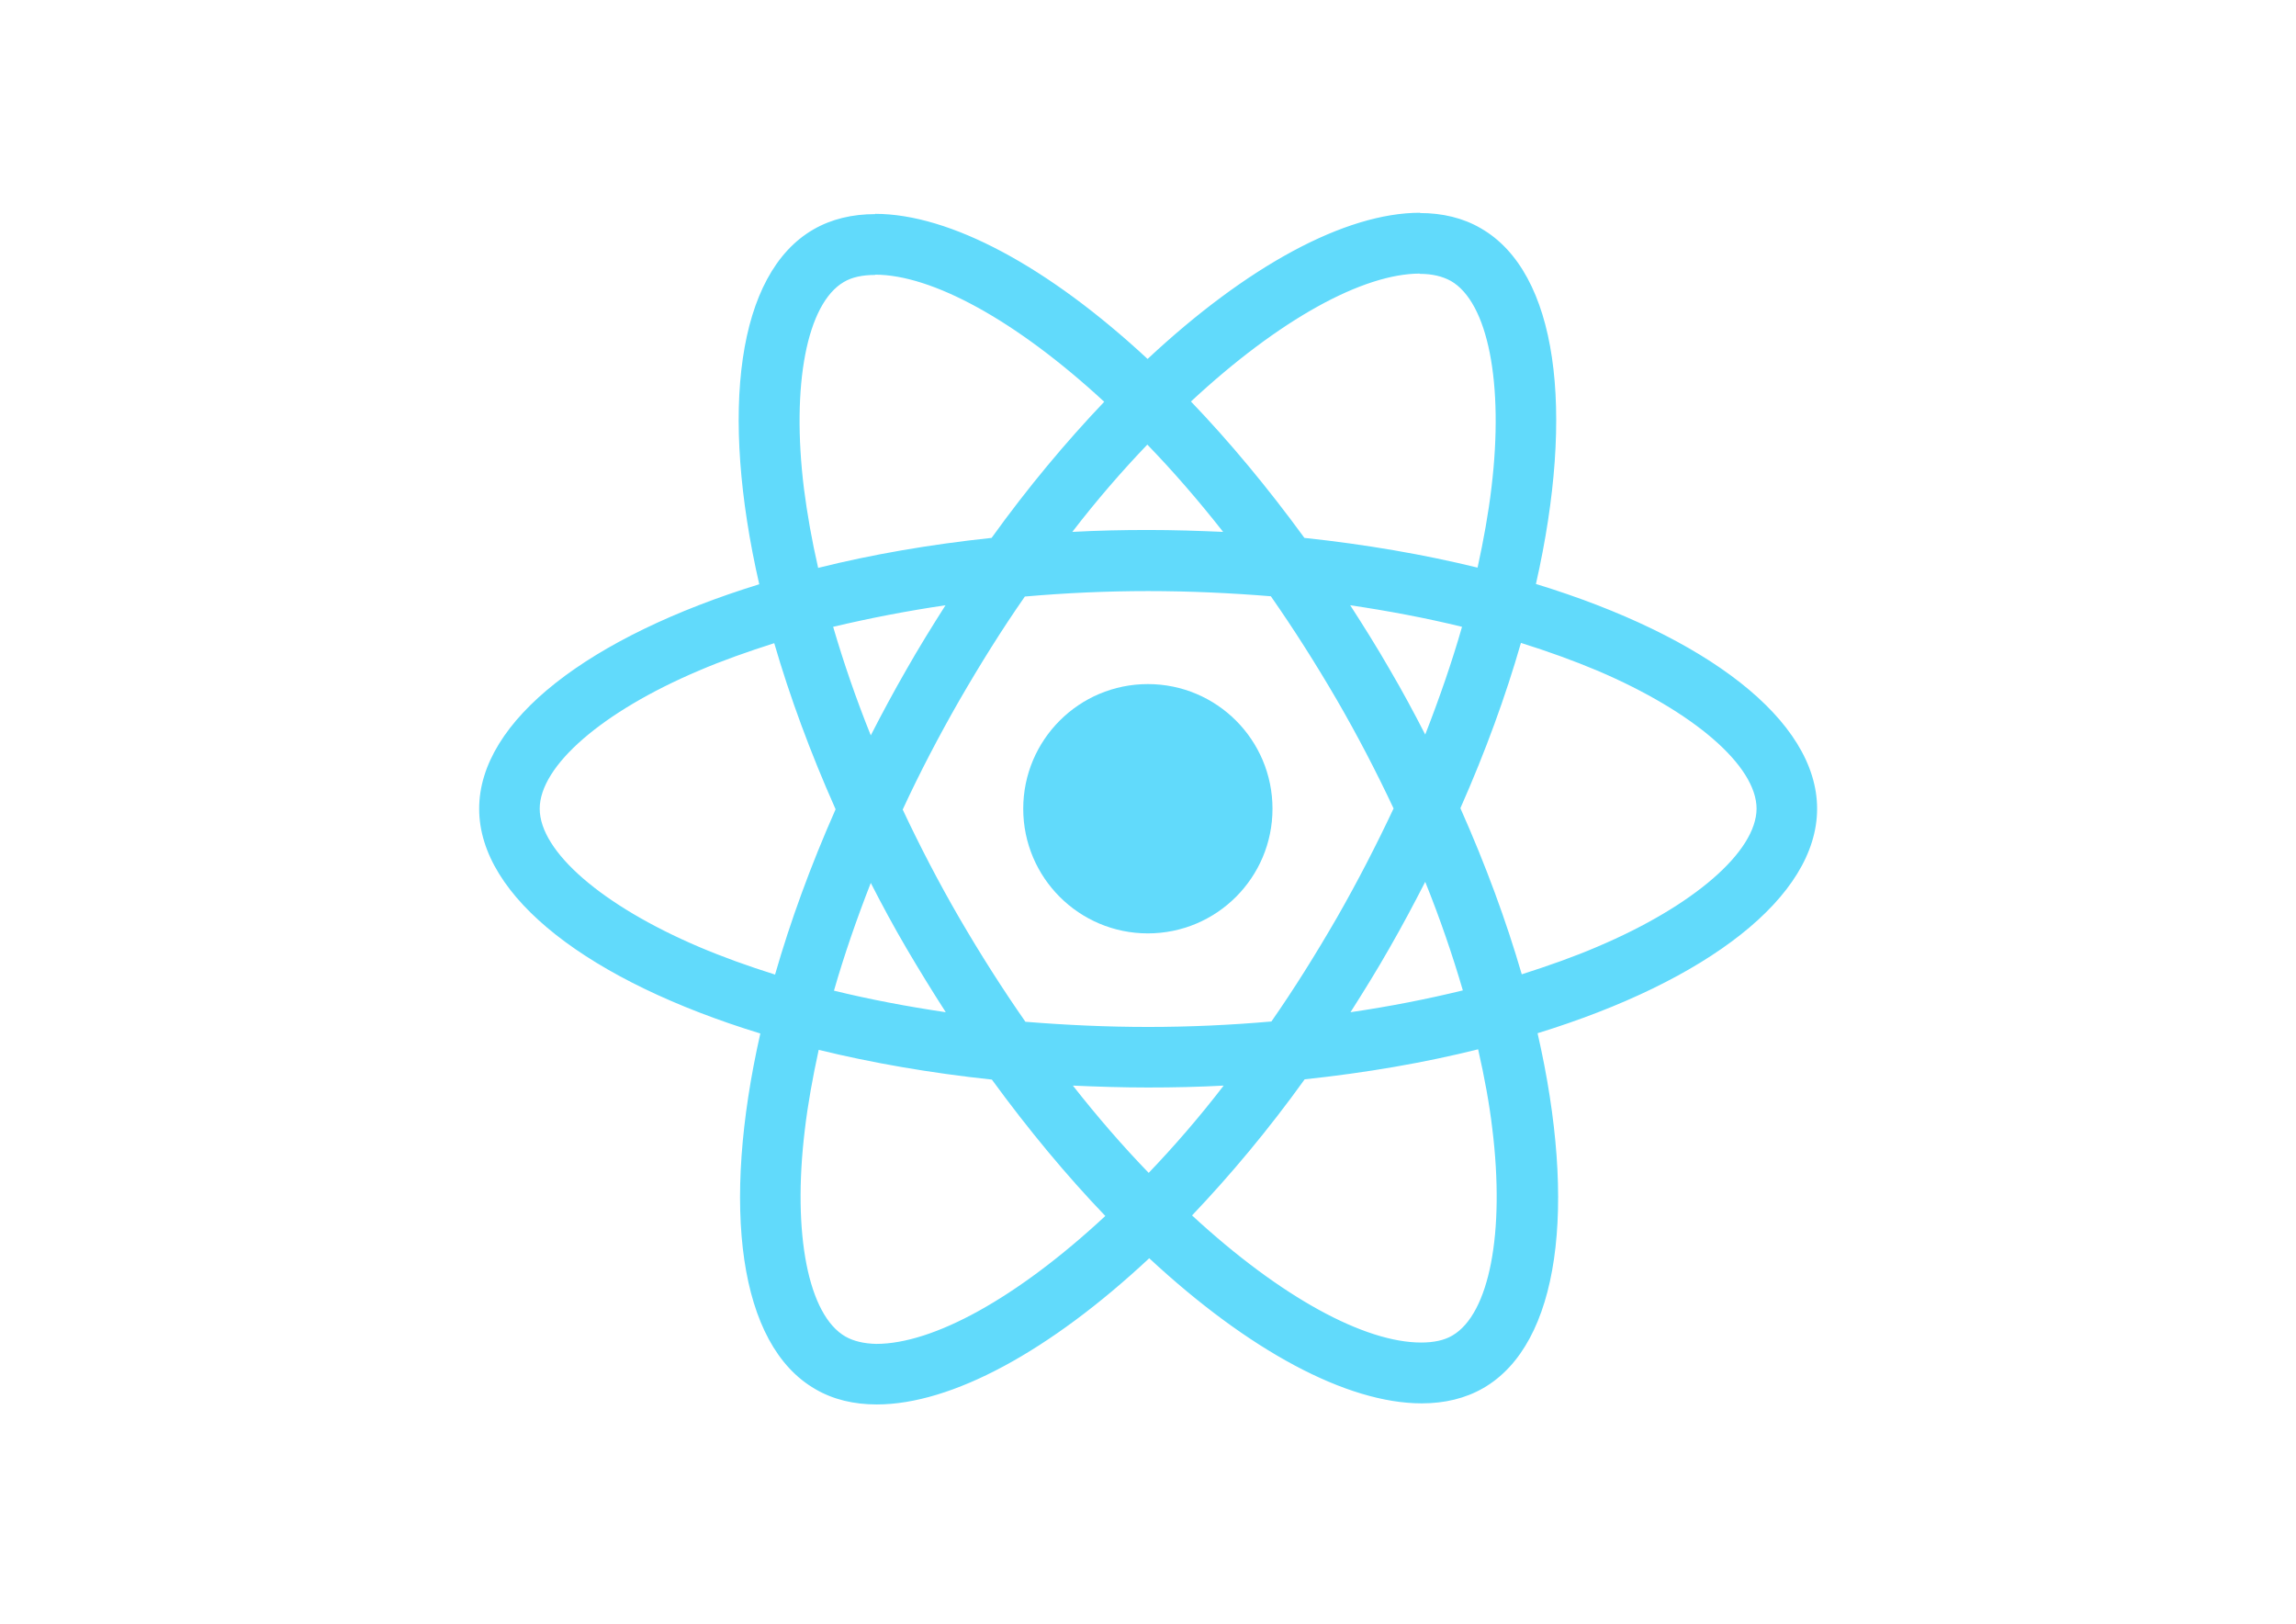
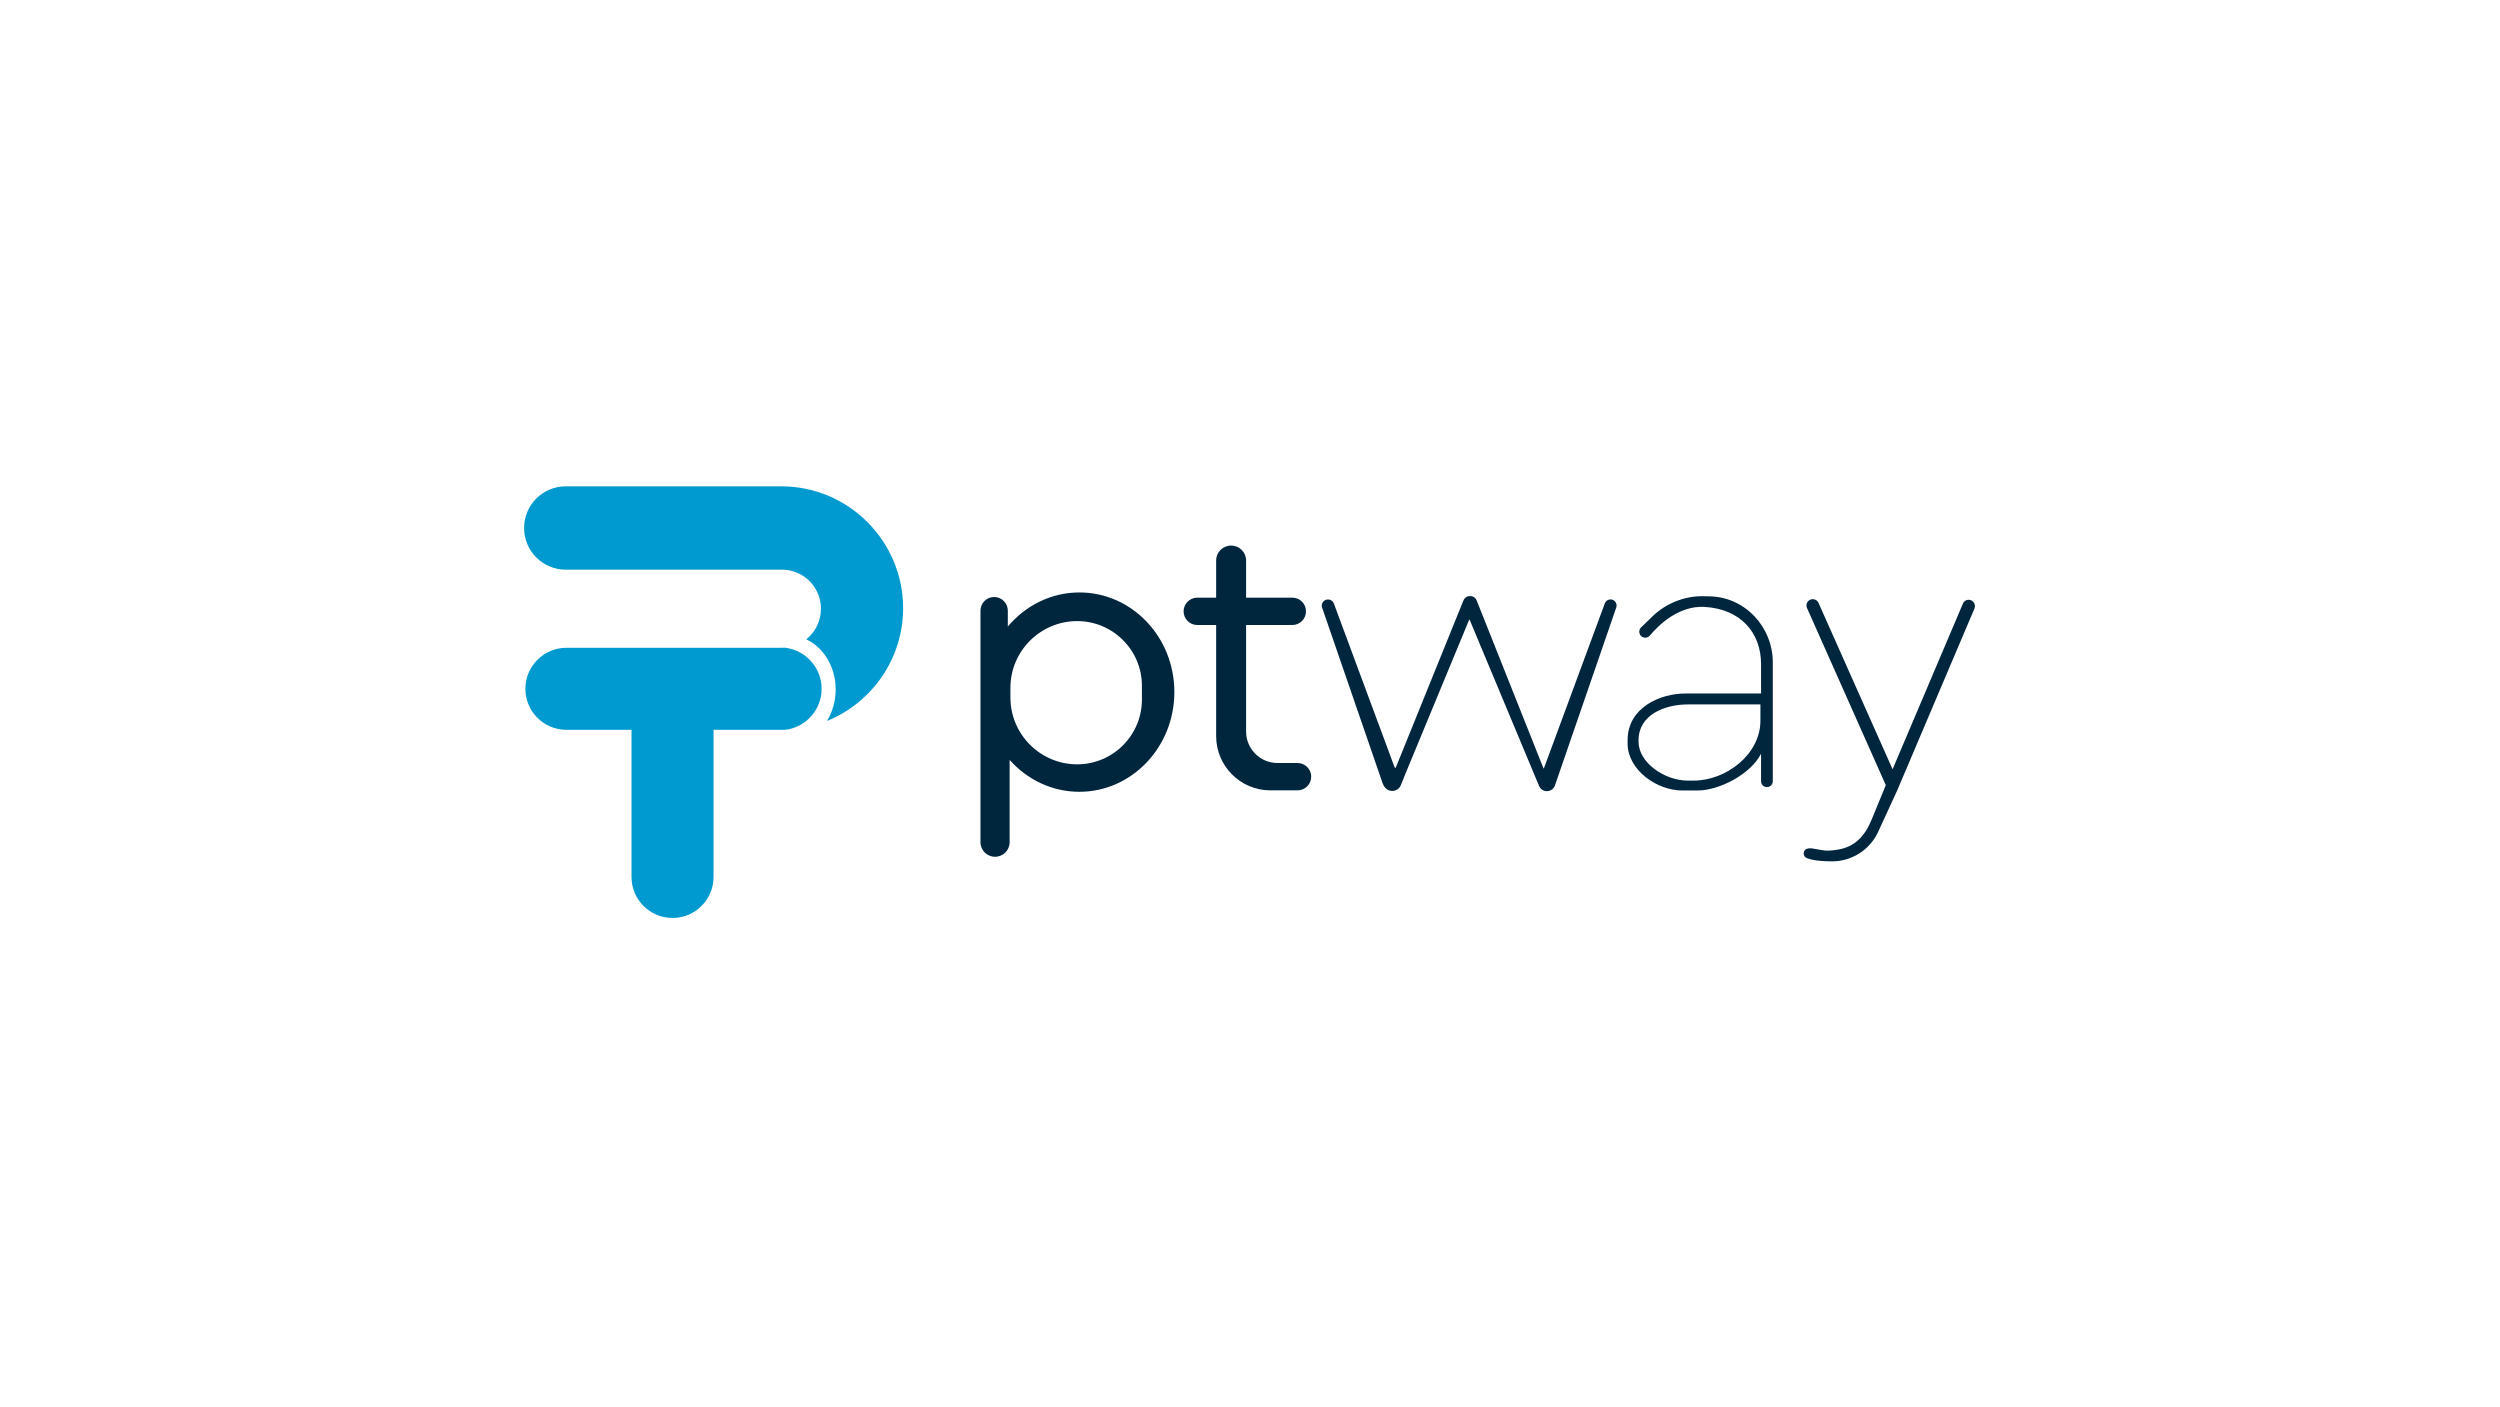
- <svg xmlns="http://www.w3.org/2000/svg" viewBox="0 0 841.9 595.3">
-   <g fill="#61DAFB">
-     <path d="M666.3 296.5c0-32.5-40.7-63.3-103.1-82.4 14.4-63.6 8-114.2-20.2-130.4-6.5-3.8-14.1-5.6-22.4-5.6v22.3c4.6 0 8.3.9 11.4 2.6 13.6 7.8 19.5 37.5 14.9 75.7-1.1 9.4-2.9 19.3-5.1 29.4-19.6-4.8-41-8.5-63.5-10.9-13.5-18.5-27.5-35.3-41.6-50 32.6-30.3 63.2-46.9 84-46.9V78c-27.5 0-63.5 19.6-99.9 53.6-36.4-33.8-72.4-53.2-99.9-53.2v22.3c20.7 0 51.4 16.5 84 46.6-14 14.7-28 31.4-41.3 49.9-22.6 2.4-44 6.1-63.6 11-2.3-10-4-19.7-5.2-29-4.7-38.2 1.1-67.9 14.6-75.8 3-1.8 6.9-2.6 11.5-2.6V78.5c-8.4 0-16 1.8-22.6 5.6-28.1 16.2-34.4 66.7-19.9 130.1-62.2 19.2-102.7 49.9-102.7 82.3 0 32.5 40.7 63.3 103.1 82.4-14.4 63.6-8 114.2 20.2 130.4 6.5 3.8 14.1 5.6 22.5 5.6 27.5 0 63.5-19.6 99.9-53.6 36.4 33.8 72.4 53.2 99.9 53.2 8.4 0 16-1.8 22.6-5.6 28.1-16.2 34.4-66.7 19.9-130.1 62-19.1 102.5-49.9 102.5-82.3zm-130.2-66.7c-3.7 12.9-8.3 26.2-13.5 39.5-4.1-8-8.4-16-13.1-24-4.6-8-9.5-15.8-14.4-23.4 14.2 2.1 27.9 4.7 41 7.9zm-45.8 106.5c-7.8 13.5-15.8 26.3-24.1 38.2-14.9 1.3-30 2-45.2 2-15.1 0-30.2-.7-45-1.9-8.3-11.9-16.4-24.6-24.2-38-7.6-13.1-14.5-26.4-20.8-39.8 6.2-13.4 13.2-26.8 20.7-39.9 7.8-13.5 15.8-26.3 24.1-38.2 14.9-1.3 30-2 45.2-2 15.1 0 30.2.7 45 1.9 8.3 11.9 16.4 24.6 24.2 38 7.6 13.1 14.5 26.4 20.8 39.8-6.3 13.4-13.2 26.8-20.7 39.9zm32.3-13c5.4 13.4 10 26.8 13.8 39.8-13.1 3.2-26.9 5.9-41.2 8 4.9-7.7 9.8-15.6 14.4-23.7 4.6-8 8.9-16.1 13-24.1zM421.2 430c-9.3-9.6-18.6-20.3-27.8-32 9 .4 18.2.7 27.5.7 9.4 0 18.7-.2 27.8-.7-9 11.7-18.3 22.4-27.5 32zm-74.4-58.9c-14.2-2.1-27.9-4.7-41-7.9 3.7-12.9 8.3-26.2 13.5-39.5 4.1 8 8.4 16 13.1 24 4.7 8 9.5 15.8 14.4 23.4zM420.7 163c9.3 9.6 18.6 20.3 27.8 32-9-.4-18.2-.7-27.5-.7-9.4 0-18.7.2-27.8.7 9-11.7 18.3-22.4 27.5-32zm-74 58.9c-4.9 7.7-9.8 15.6-14.4 23.7-4.6 8-8.9 16-13 24-5.4-13.4-10-26.8-13.8-39.8 13.1-3.1 26.9-5.8 41.2-7.9zm-90.5 125.2c-35.4-15.1-58.3-34.9-58.3-50.6 0-15.7 22.9-35.6 58.3-50.6 8.6-3.7 18-7 27.7-10.1 5.7 19.6 13.2 40 22.5 60.9-9.2 20.8-16.6 41.1-22.2 60.6-9.9-3.1-19.3-6.5-28-10.2zM310 490c-13.6-7.8-19.5-37.5-14.9-75.7 1.1-9.4 2.9-19.3 5.1-29.4 19.6 4.8 41 8.5 63.5 10.9 13.5 18.5 27.5 35.3 41.6 50-32.6 30.3-63.2 46.9-84 46.9-4.5-.1-8.3-1-11.3-2.7zm237.2-76.2c4.7 38.2-1.1 67.9-14.6 75.8-3 1.8-6.9 2.6-11.5 2.6-20.7 0-51.4-16.5-84-46.6 14-14.7 28-31.4 41.3-49.9 22.6-2.4 44-6.1 63.6-11 2.3 10.1 4.1 19.8 5.2 29.1zm38.5-66.7c-8.6 3.7-18 7-27.7 10.1-5.7-19.6-13.2-40-22.5-60.9 9.2-20.8 16.6-41.1 22.2-60.6 9.9 3.1 19.3 6.5 28.1 10.2 35.4 15.1 58.3 34.9 58.3 50.6-.1 15.7-23 35.6-58.4 50.6zM320.8 78.4z" />
-     <circle cx="420.9" cy="296.5" r="45.7" />
-     <path d="M520.5 78.1z" />
+ <svg xmlns="http://www.w3.org/2000/svg" version="1.1" id="Layer_1" x="0px" y="0px" viewBox="0 0 1920 1080" style="enable-background:new 0 0 1920 1080;" xml:space="preserve">
+   <style type="text/css">
+ 	.st0{fill:#009AD0;}
+ 	.st1{fill:#00263E;}
+ </style>
+   <g>
+     <g>
+       <path class="st0" d="M600,373.5H434.5c-17.7,0-32,14.3-32,32v0c0,17.7,14.3,32,32,32h166c16.6,0,30,13.4,30,30v0    c0,9.5-4.4,18-11.3,23.5c13.2,6.1,22.6,21.1,22.6,38.5v0c0,9-2.5,17.4-6.7,24.2c34.3-13.9,58.5-47.5,58.5-86.7v0    C693.5,415.4,651.6,373.5,600,373.5z" />
+       <path class="st0" d="M602.6,497.4c-0.7,0-1.4,0.1-2.1,0.1H435c-17.4,0-31.5,14.1-31.5,31.5v0c0,17.4,14.1,31.5,31.5,31.5h50v113    c0,17.4,14.1,31.5,31.5,31.5h0c17.4,0,31.5-14.1,31.5-31.5v-113h52c1.3,0,2.6,0,3.8-0.1C619.2,558.2,631,545,631,529v0    C631,512.6,618.5,499.1,602.6,497.4z" />
+     </g>
+     <g>
+       <path class="st1" d="M829,455c-21.9,0-41.6,10.2-55,26.2V469c0-5.8-4.7-10.5-10.5-10.5S753,463.2,753,469v33.8v34.8v109.2    c0,6.2,5,11.2,11.2,11.2s11.2-5,11.2-11.2v-63.2c13.3,15,32.4,24.5,53.5,24.5c40.3,0,73-34.3,73-76.5C902,489.3,869.3,455,829,455    z M877,537.3c0,27.4-22.3,49.7-49.7,49.7h0c-28.3,0-51.3-23-51.3-51.3v-7.4c0-28.3,23-51.3,51.3-51.3h0    c27.4,0,49.7,22.3,49.7,49.7V537.3z" />
+       <path class="st1" d="M996.5,586h-15.3c-13.4,0-24.2-10.8-24.2-24.2V480h35.5c5.8,0,10.5-4.7,10.5-10.5c0-5.8-4.7-10.5-10.5-10.5    H957v-28.5c0-6.4-5.1-11.5-11.5-11.5s-11.5,5.1-11.5,11.5V459h-14.5c-5.8,0-10.5,4.7-10.5,10.5c0,5.8,4.7,10.5,10.5,10.5H934v85.3    c0,23,18.6,41.7,41.7,41.7h20.8c5.8,0,10.5-4.7,10.5-10.5C1007,590.7,1002.3,586,996.5,586z" />
+       <path class="st1" d="M1061.8,601.4l-46.4-134.7c-0.8-2.3,0.2-4.7,2.4-5.8l0,0c2.5-1.3,5.6,0,6.6,2.6l46.7,125.9    c0.1,0.4,0.7,0.4,0.9,0l51.9-128.2c1.9-4.6,8.4-4.6,10.2,0l51.3,128.9c0,0.1,0.2,0.1,0.3,0l46.8-126.7c0.9-2.4,3.5-3.6,5.9-2.8    l0,0c2.4,0.8,3.7,3.5,2.9,5.9l-47.1,136.7c-2,5.7-9.9,5.9-12.2,0.4L1128.7,476c-0.1-0.2-0.3-0.2-0.4,0l-47.8,115.5l-4.7,11.6    c-2,4.8-8.3,5.9-11.8,2v0C1063,604.1,1062.3,602.8,1061.8,601.4z" />
+       <path class="st1" d="M1312.9,458l-4.5-0.1c-14.8-0.4-29.2,5.8-38.9,15.1l-9.1,8.8c-1.9,1.8-1.9,4.7-0.1,6.6c1.9,1.9,5,1.8,6.8-0.3    c6.3-7.6,21.8-23.1,41.9-22c28,1.6,43.5,20,43.5,44v3.5v3.2v15.8h-58c-19.8,0-44.5,11-44.5,35.8v2.7c0,19.9,22.1,36,42,36h11.8    c16.6,0,40.9-12.6,48.7-28.3V600c0,2.5,2,4.5,4.5,4.5s4.5-2,4.5-4.5v-83.3v-3.2v-4.9C1361.5,481.8,1340.5,458.5,1312.9,458z     M1352,553.5c0,26-26.5,46-51.2,46h-4.6c-17.9,0-37.8-13.9-37.8-29.8v-1.1c0-19.8,20.2-27.6,38-27.6h55.6V553.5z" />
+       <path class="st1" d="M1513.8,461c-2.4-1-5.3,0.1-6.3,2.6l-54,127.2l-56.9-127.8c-1.1-2.4-3.9-3.5-6.4-2.4    c-2.4,1.1-3.5,3.9-2.4,6.4l60.5,136l-0.3,0.7l-10.6,25.8c-5.2,12.7-13.1,21-25.9,23c-2.9,0.5-7.1,1-10,0.7    c-2.4-0.2-4.9-0.8-7.3-1.2c-3-0.6-7.7-1.4-8.8,2.4c-0.7,2.3,0.8,4.2,2.9,4.9c4.3,1.5,9.2,1.9,13.8,2.1c1.1,0,2.3,0.1,3.4,0.1    c15.7,0.6,30.3-8.3,36.9-22.6l14.5-31.5l59.5-140.1C1517.4,464.9,1516.2,462.1,1513.8,461z" />
+     </g>
  </g>
</svg>
